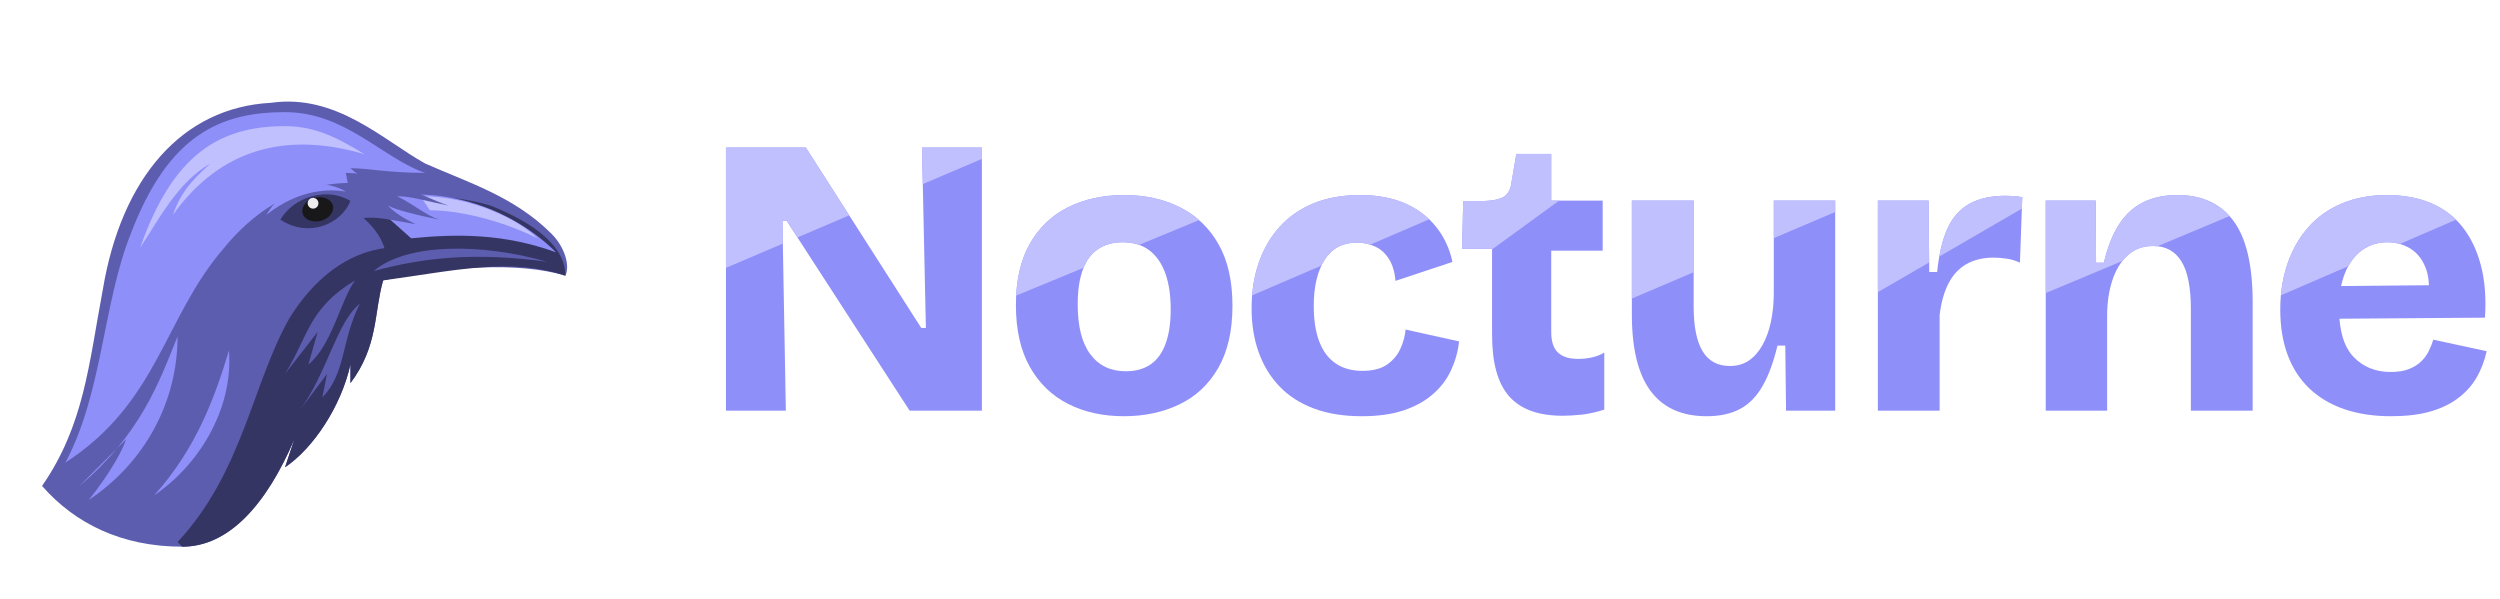
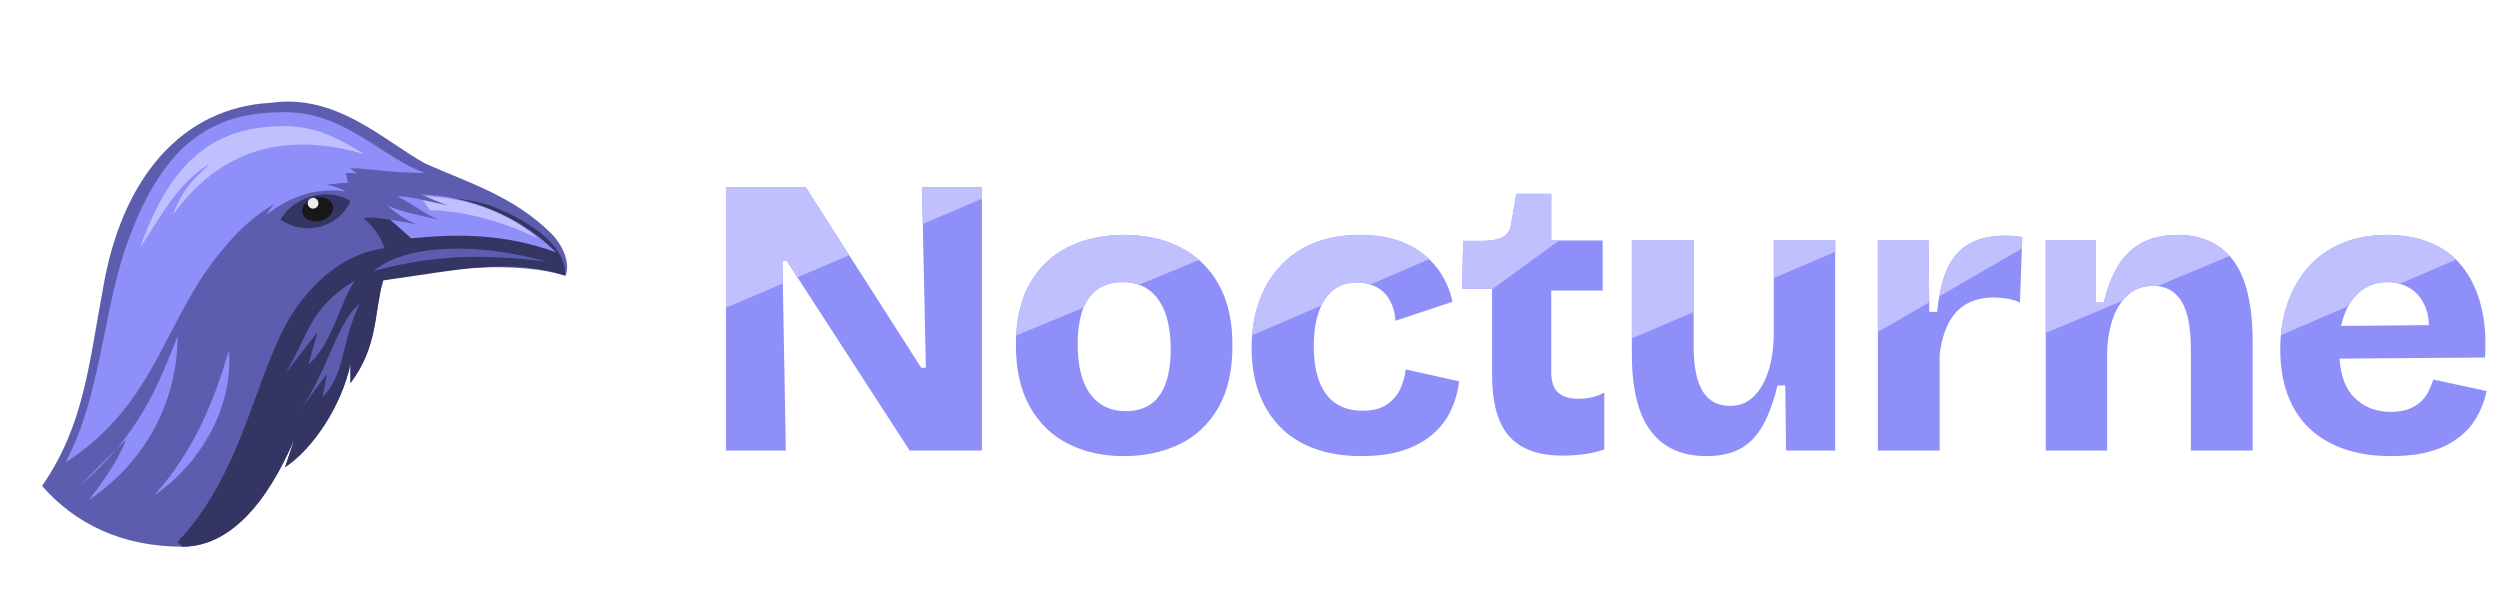
<svg xmlns="http://www.w3.org/2000/svg" role="img" aria-label="Nocturne" viewBox="0 0 627 150">
  <svg width="150" height="150" viewBox="0 0 128 128">
    <path fill="#5D5DB0" d="M9 104 C18 91 19 78 22 62 C26 38 39 23 58 22 C72 20 82 30 91 35 C100 39 110 42 118 50 C121 53 122 57 121 59 C111 56 96 57 82 60 C80 67 81 74 75 82 L75 78 C73 87 67 96 61 100 L63 94 C57 108 49 117 39 117 C26 117 16 112 9 104Z" />
    <path fill="#8F8FFA" d="M14 99 C22 84 22 65 28 50 C36 29 47 24 61 24 C74 24 82 34 91 37 C83 37 79 36 75 36 C77 38 80 39 83 40 C69 37 57 42 48 53 C35 68 34 86 14 99Z" />
    <path fill="#C0C0FF" d="M30 53 C37 33 47 27 61 27 C68 27 73 30 78 33 C61 28 47 32 37 46 C39 40 43 37 45 35 C38 39 34 47 30 53Z" />
    <path fill="#353564" d="M38 116 C52 101 54 82 62 68 C67 60 74 54 83 53 L93 57 L82 60 C80 67 81 74 75 82 L75 78 C73 87 67 96 61 100 L63 94 C57 108 49 117 39 117Z" />
    <path fill="#8F8FFA" d="M17 104 C30 93 34 82 38 72 C38 86 31 99 19 107 C23 102 26 97 27 94Z M33 106 C42 96 46 85 49 75 C50 88 42 100 33 106Z" />
    <path fill="#5D5DB0" d="M61 80 C66 72 66 66 76 60 C73 64 71 74 66 78 L68 71Z" />
    <path fill="#353564" d="M77 46 C86 42 95 41 105 44 C115 48 121 53 121 59 C109 55 97 58 82 60 C84 55 82 50 77 46Z" />
    <path fill="#8F8FFA" d="M79 43 C93 39 109 44 119 54 C108 50 98 50 88 51Z" />
    <path fill="#C0C0FF" d="M90 42 C101 42 111 47 115 51 C107 47 98 45 92 45Z" />
    <path fill="#5D5DB0" d="M74 37 C82 37 90 42 96 44 C91 43 88 42 85 42 C89 44 91 46 94 47 C89 46 85 45 83 44 C85 46 87 47 89 48 C83 47 80 46 76 47Z" />
    <path fill="#8F8FFA" d="M57 46 C61 39 69 38 74 41 C68 40 62 42 57 46Z" />
    <path fill="#353564" d="M60 47 C63 42 70 40 75 43 C73 48 66 51 60 47Z" />
    <path fill="#5D5DB0" d="M80 58 C87 52 103 52 117 56 C102 54 91 55 80 58Z" />
    <path fill="#5D5DB0" d="M64 88 C70 80 72 69 77 65 C73 73 74 80 69 85 L70 80Z" />
    <ellipse fill="#18181B" cx="68" cy="44.8" rx="3.35" ry="2.55" transform="rotate(-14 68 44.8)" />
    <circle fill="#EDEDEF" cx="67" cy="43.5" r="1.15" />
  </svg>
-   <g transform="translate(175 23)">
+   <g transform="translate(175 33)">
    <path fill="#8F8FFA" d="M7.07 80V14H27.1L56.05 59.25H57.21L56.24 14H71.26V80H53.14L22.29 32.37H21.23L22.09 80Z" />
    <path fill="#C0C0FF" d="M21.33 38.1 7.07 44.17V14H27.1L37.98 31.01L25 36.54L22.29 32.37H21.23L21.33 38.1ZM71.26 16.85 56.44 23.16 56.24 14H71.26V16.85Z" />
    <path fill="#8F8FFA" d="M106.86 81.39Q98.93 81.39 92.83 78.27Q86.73 75.16 83.26 68.97Q79.79 62.78 79.79 53.54Q79.79 44.27 83.28 38.14Q86.76 32.01 92.9 28.96Q99.05 25.92 106.94 25.92Q114.85 25.92 120.99 29.02Q127.14 32.13 130.62 38.27Q134.1 44.41 134.1 53.67Q134.1 63.11 130.53 69.29Q126.97 75.47 120.78 78.43Q114.59 81.39 106.86 81.39ZM107.35 70.11Q111.07 70.11 113.57 68.39Q116.07 66.67 117.34 63.18Q118.61 59.69 118.61 54.6Q118.61 49.22 117.24 45.49Q115.88 41.76 113.22 39.76Q110.57 37.76 106.46 37.76Q102.94 37.76 100.39 39.47Q97.83 41.17 96.56 44.66Q95.29 48.14 95.29 53.34Q95.29 61.66 98.48 65.88Q101.66 70.11 107.35 70.11Z" />
    <path fill="#C0C0FF" d="M125.73 32.2 110.68 38.41Q108.81 37.76 106.46 37.76Q102.94 37.76 100.39 39.47Q98.02 41.05 96.75 44.16L79.85 51.14Q80.25 43.45 83.28 38.14Q86.76 32.01 92.9 28.96Q99.05 25.92 106.94 25.92Q114.85 25.92 120.99 29.02Q123.6 30.34 125.73 32.2Z" />
    <path fill="#8F8FFA" d="M166.49 81.39Q159.69 81.39 154.54 79.46Q149.39 77.53 145.95 73.97Q142.51 70.4 140.7 65.42Q138.9 60.44 138.9 54.34Q138.9 48.01 140.72 42.83Q142.53 37.65 145.98 33.84Q149.43 30.04 154.48 27.98Q159.53 25.92 166.09 25.92Q172.61 25.92 177.38 28.01Q182.15 30.11 185.18 33.9Q188.21 37.69 189.28 42.69L175 47.44Q174.71 44.19 173.4 42.04Q172.09 39.89 169.96 38.87Q167.83 37.85 165.26 37.85Q162.63 37.85 160.64 38.9Q158.65 39.95 157.29 42.02Q155.94 44.09 155.22 47.01Q154.49 49.94 154.49 53.69Q154.49 59.03 155.87 62.66Q157.25 66.29 159.99 68.15Q162.72 70.01 166.68 70.01Q170.61 70.01 172.88 68.43Q175.15 66.84 176.22 64.46Q177.29 62.09 177.53 59.65L190.95 62.63Q190.52 66.39 188.94 69.82Q187.36 73.26 184.37 75.86Q181.39 78.47 177.01 79.93Q172.63 81.39 166.49 81.39Z" />
    <path fill="#C0C0FF" d="M156.4 43.61 139.03 51.08Q139.38 46.64 140.72 42.83Q142.53 37.65 145.98 33.84Q149.43 30.04 154.48 27.98Q159.53 25.92 166.09 25.92Q172.61 25.92 177.38 28.01Q180.89 29.55 183.45 32L168.65 38.36Q167.07 37.85 165.26 37.85Q162.63 37.85 160.64 38.9Q158.65 39.95 157.29 42.02Q156.81 42.76 156.4 43.61Z" />
    <path fill="#8F8FFA" d="M216.91 81.27Q207.83 81.27 203.52 76.43Q199.21 71.58 199.21 60.97V39.41H191.69L191.97 27.41H197.31Q200.43 27.31 202.04 26.41Q203.64 25.51 204.03 23.05L205.29 15.61H214.05V27.31H226.95V39.87H214.05V60.32Q214.05 63.78 215.72 65.4Q217.39 67.01 220.79 67.01Q222.69 67.01 224.42 66.6Q226.15 66.19 227.35 65.41V79.73Q224.18 80.74 221.55 81.01Q218.91 81.27 216.91 81.27Z" />
    <path fill="#C0C0FF" d="M216.03 27.31 199.21 39.55V39.41H191.69L191.97 27.41H197.31Q200.43 27.31 202.04 26.41Q203.64 25.51 204.03 23.05L205.29 15.61H214.05V27.31H216.03Z" />
    <path fill="#8F8FFA" d="M253.02 81.39Q243.7 81.39 238.98 75.07Q234.27 68.76 234.27 55.86V27.31H249.77V53.9Q249.77 61.39 252.01 65.09Q254.25 68.79 258.87 68.79Q261.61 68.79 263.61 67.43Q265.61 66.06 267.01 63.58Q268.41 61.09 269.12 57.83Q269.82 54.57 269.87 50.68V27.31H285.27V58.57V80H272.94L272.75 63.67H270.79Q269.31 69.87 267.05 73.82Q264.79 77.77 261.38 79.58Q257.97 81.39 253.02 81.39Z" />
    <path fill="#C0C0FF" d="M249.77 45.27 234.27 51.87V27.31H249.77V45.27ZM285.27 30.16 269.87 36.72V27.31H285.27V30.16Z" />
    <path fill="#8F8FFA" d="M295.97 80V55.15V27.31H308.68L308.86 45.22H310.83Q311.55 38.33 313.49 34.17Q315.44 30 319.04 28.05Q322.65 26.1 327.97 26.1Q328.79 26.1 329.82 26.16Q330.85 26.22 332.19 26.45L331.6 42.89Q330.01 42.11 328.2 41.86Q326.38 41.61 324.99 41.61Q321.08 41.61 318.23 43.21Q315.39 44.81 313.71 48.03Q312.03 51.25 311.46 56.01V80Z" />
    <path fill="#C0C0FF" d="M308.84 42.81 295.97 50.27V27.31H308.68L308.84 42.81ZM332.08 29.32 311.37 41.34Q312.13 37.09 313.49 34.17Q315.44 30 319.04 28.05Q322.65 26.1 327.97 26.1Q328.79 26.1 329.82 26.16Q330.85 26.22 332.19 26.45L332.08 29.32Z" />
    <path fill="#8F8FFA" d="M338.07 80V48.17V27.31H350.6L350.69 42.89H352.65Q353.96 37.25 356.36 33.44Q358.75 29.63 362.44 27.77Q366.13 25.92 371.11 25.92Q380.34 25.92 385.15 32.39Q389.97 38.85 389.97 52.85V80H374.47V54.55Q374.47 46.29 372.07 42.5Q369.68 38.7 365.01 38.7Q361.11 38.7 358.57 41.07Q356.02 43.44 354.76 47.35Q353.49 51.25 353.47 56.05V80Z" />
    <path fill="#C0C0FF" d="M357.3 42.44 338.07 50.5V27.31H350.6L350.69 42.89H352.65Q353.96 37.25 356.36 33.44Q358.75 29.63 362.44 27.77Q366.13 25.92 371.11 25.92Q379.44 25.92 384.17 31.19L366.1 38.76Q365.57 38.7 365.01 38.7Q361.11 38.7 358.57 41.07Q357.89 41.7 357.3 42.44Z" />
    <path fill="#8F8FFA" d="M424.68 81.39Q418.13 81.39 412.98 79.63Q407.83 77.87 404.23 74.46Q400.63 71.05 398.76 66.07Q396.89 61.09 396.89 54.64Q396.89 48.36 398.72 43.08Q400.55 37.8 403.96 33.96Q407.37 30.11 412.36 28.02Q417.36 25.92 423.61 25.92Q429.89 25.92 434.67 27.94Q439.45 29.95 442.58 33.91Q445.71 37.86 447.21 43.57Q448.71 49.28 448.23 56.67L407.01 56.97V48.79L439.39 48.49L433.95 52.41Q434.63 47.28 433.3 44.03Q431.96 40.79 429.39 39.27Q426.82 37.76 423.79 37.76Q420.17 37.76 417.45 39.71Q414.72 41.66 413.18 45.35Q411.64 49.04 411.64 54.36Q411.64 62.66 415.24 66.48Q418.85 70.29 424.6 70.29Q427.35 70.29 429.21 69.54Q431.06 68.79 432.26 67.62Q433.46 66.45 434.15 65.01Q434.85 63.57 435.27 62.19L448.66 65.08Q447.84 68.77 446.09 71.76Q444.33 74.74 441.4 76.92Q438.47 79.11 434.38 80.25Q430.28 81.39 424.68 81.39Z" />
    <path fill="#C0C0FF" d="M440.97 32.1 426.87 38.19Q425.4 37.76 423.79 37.76Q420.17 37.76 417.45 39.71Q415.34 41.22 413.94 43.77L397.05 51.06Q397.43 46.82 398.72 43.08Q400.55 37.8 403.96 33.96Q407.37 30.11 412.36 28.02Q417.36 25.92 423.61 25.92Q429.89 25.92 434.67 27.94Q438.29 29.46 440.97 32.1Z" />
  </g>
</svg>
